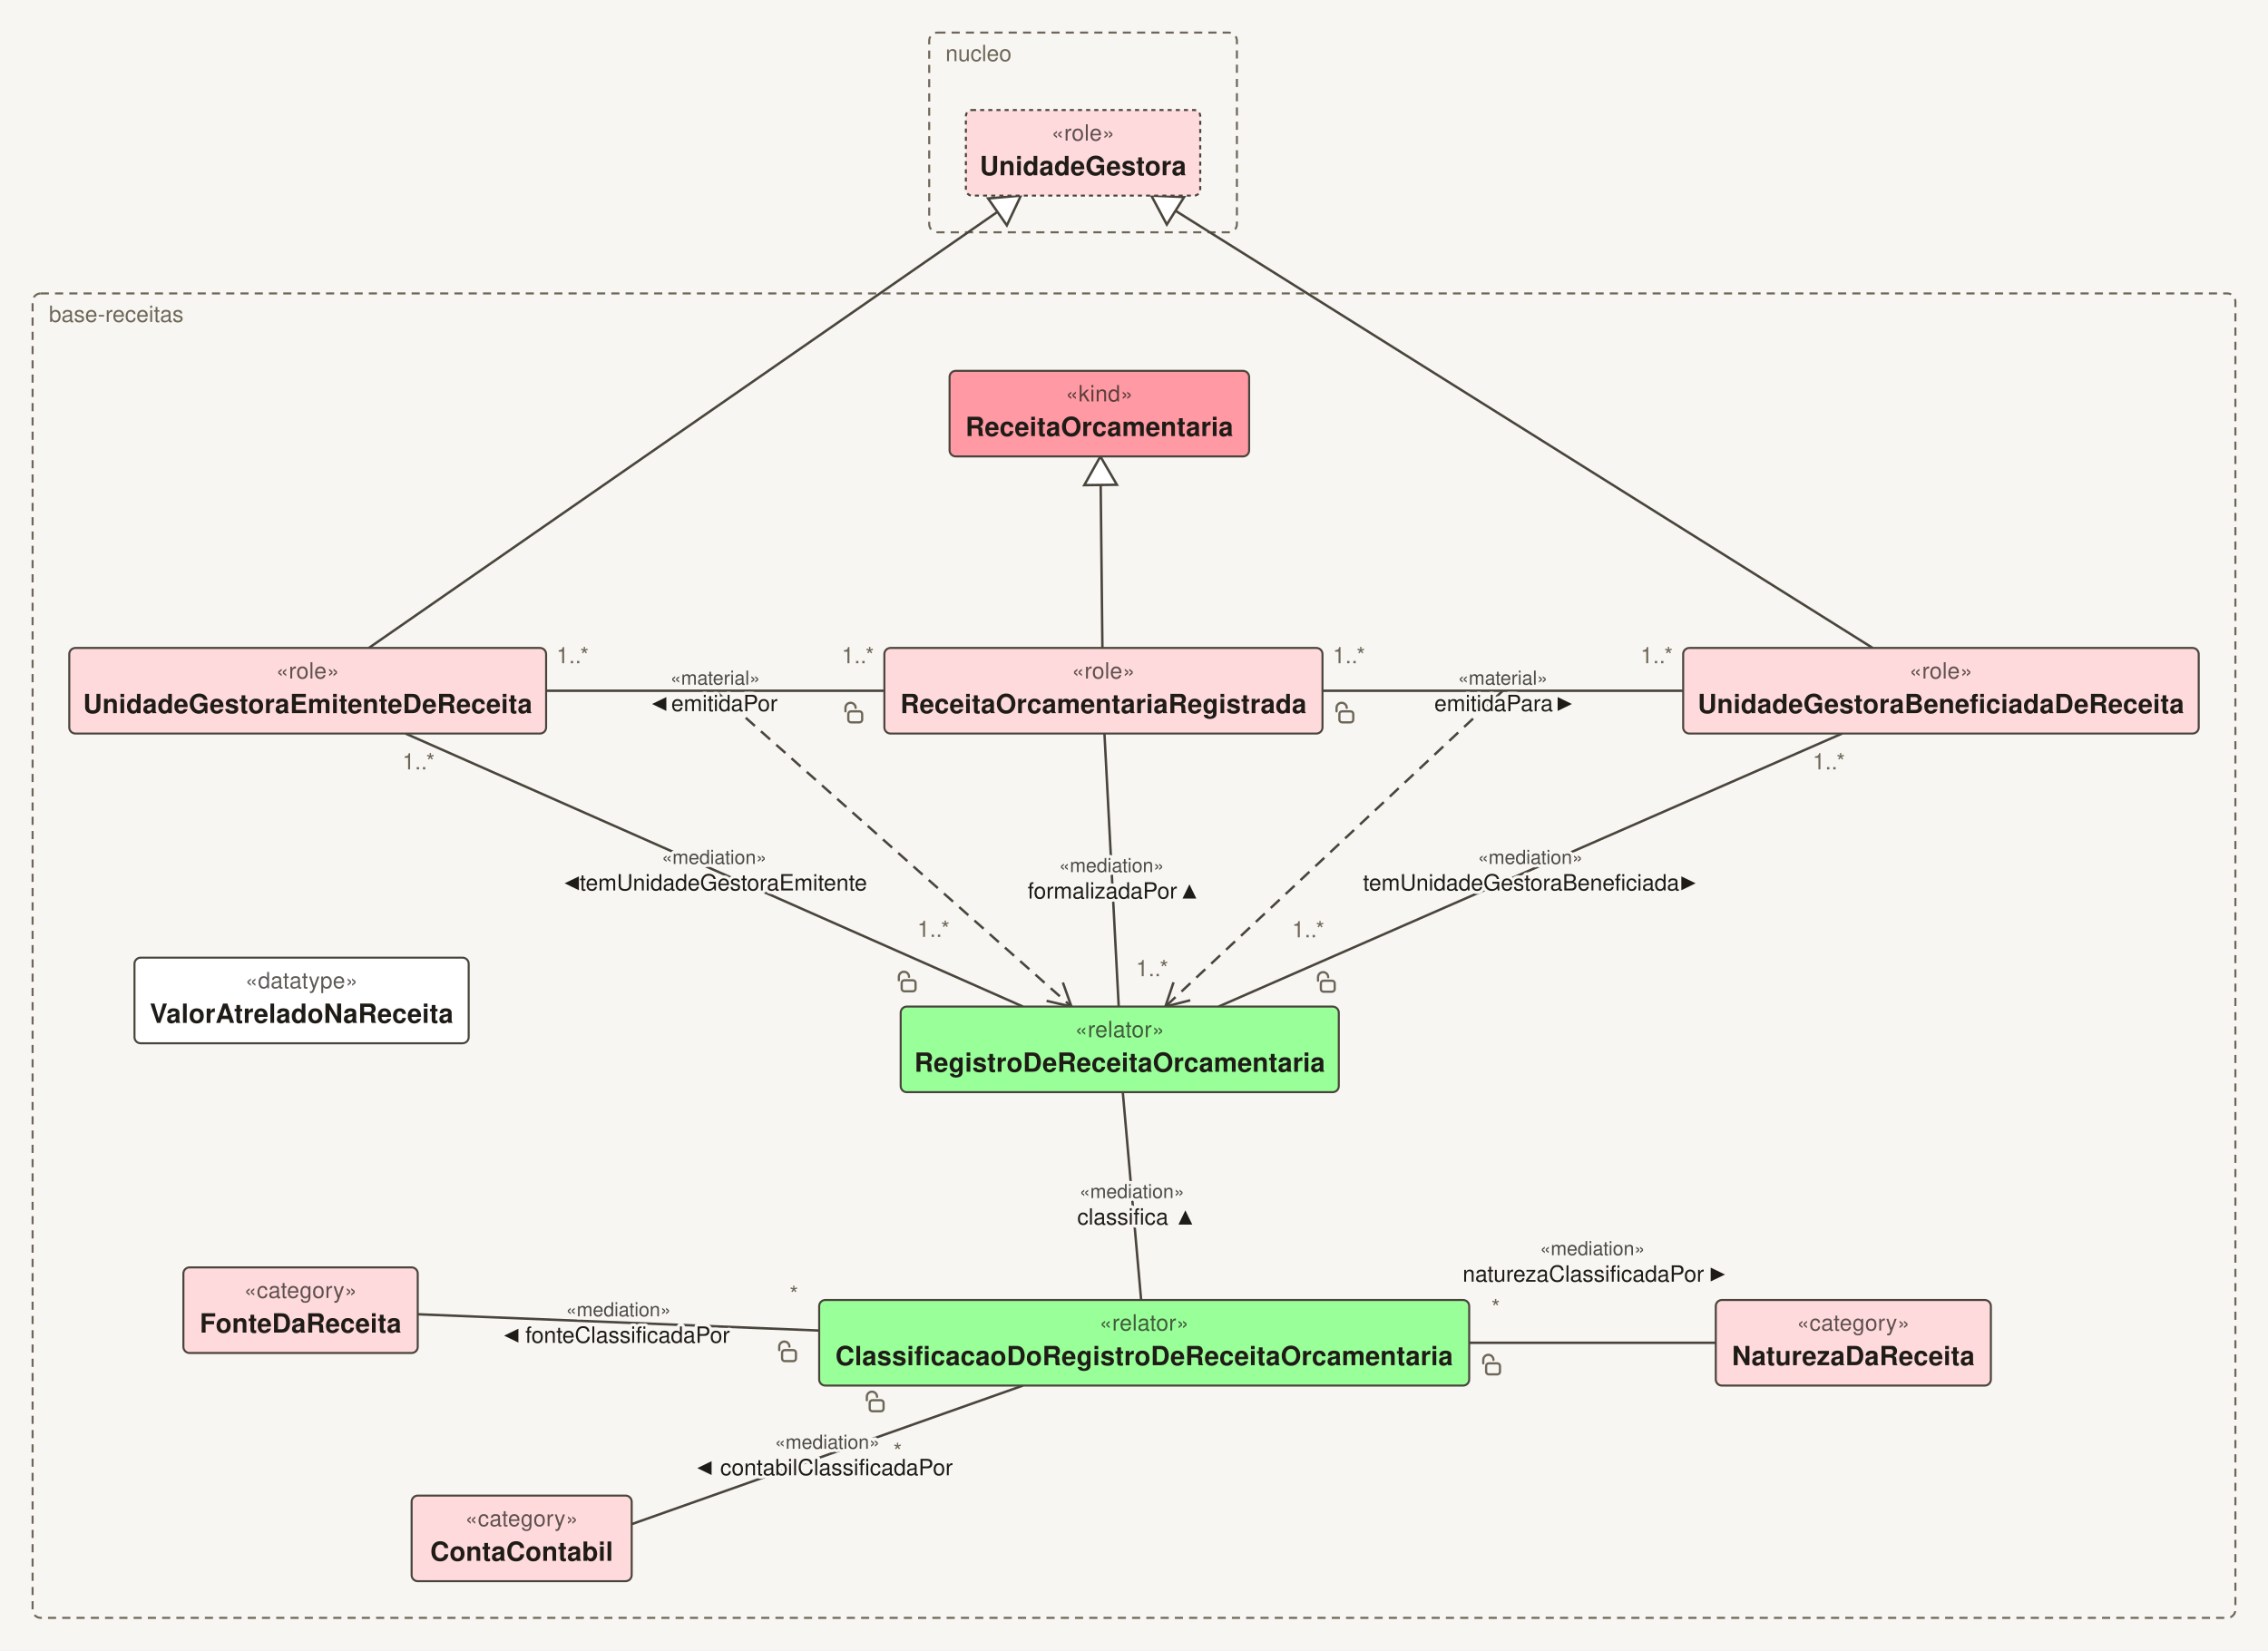
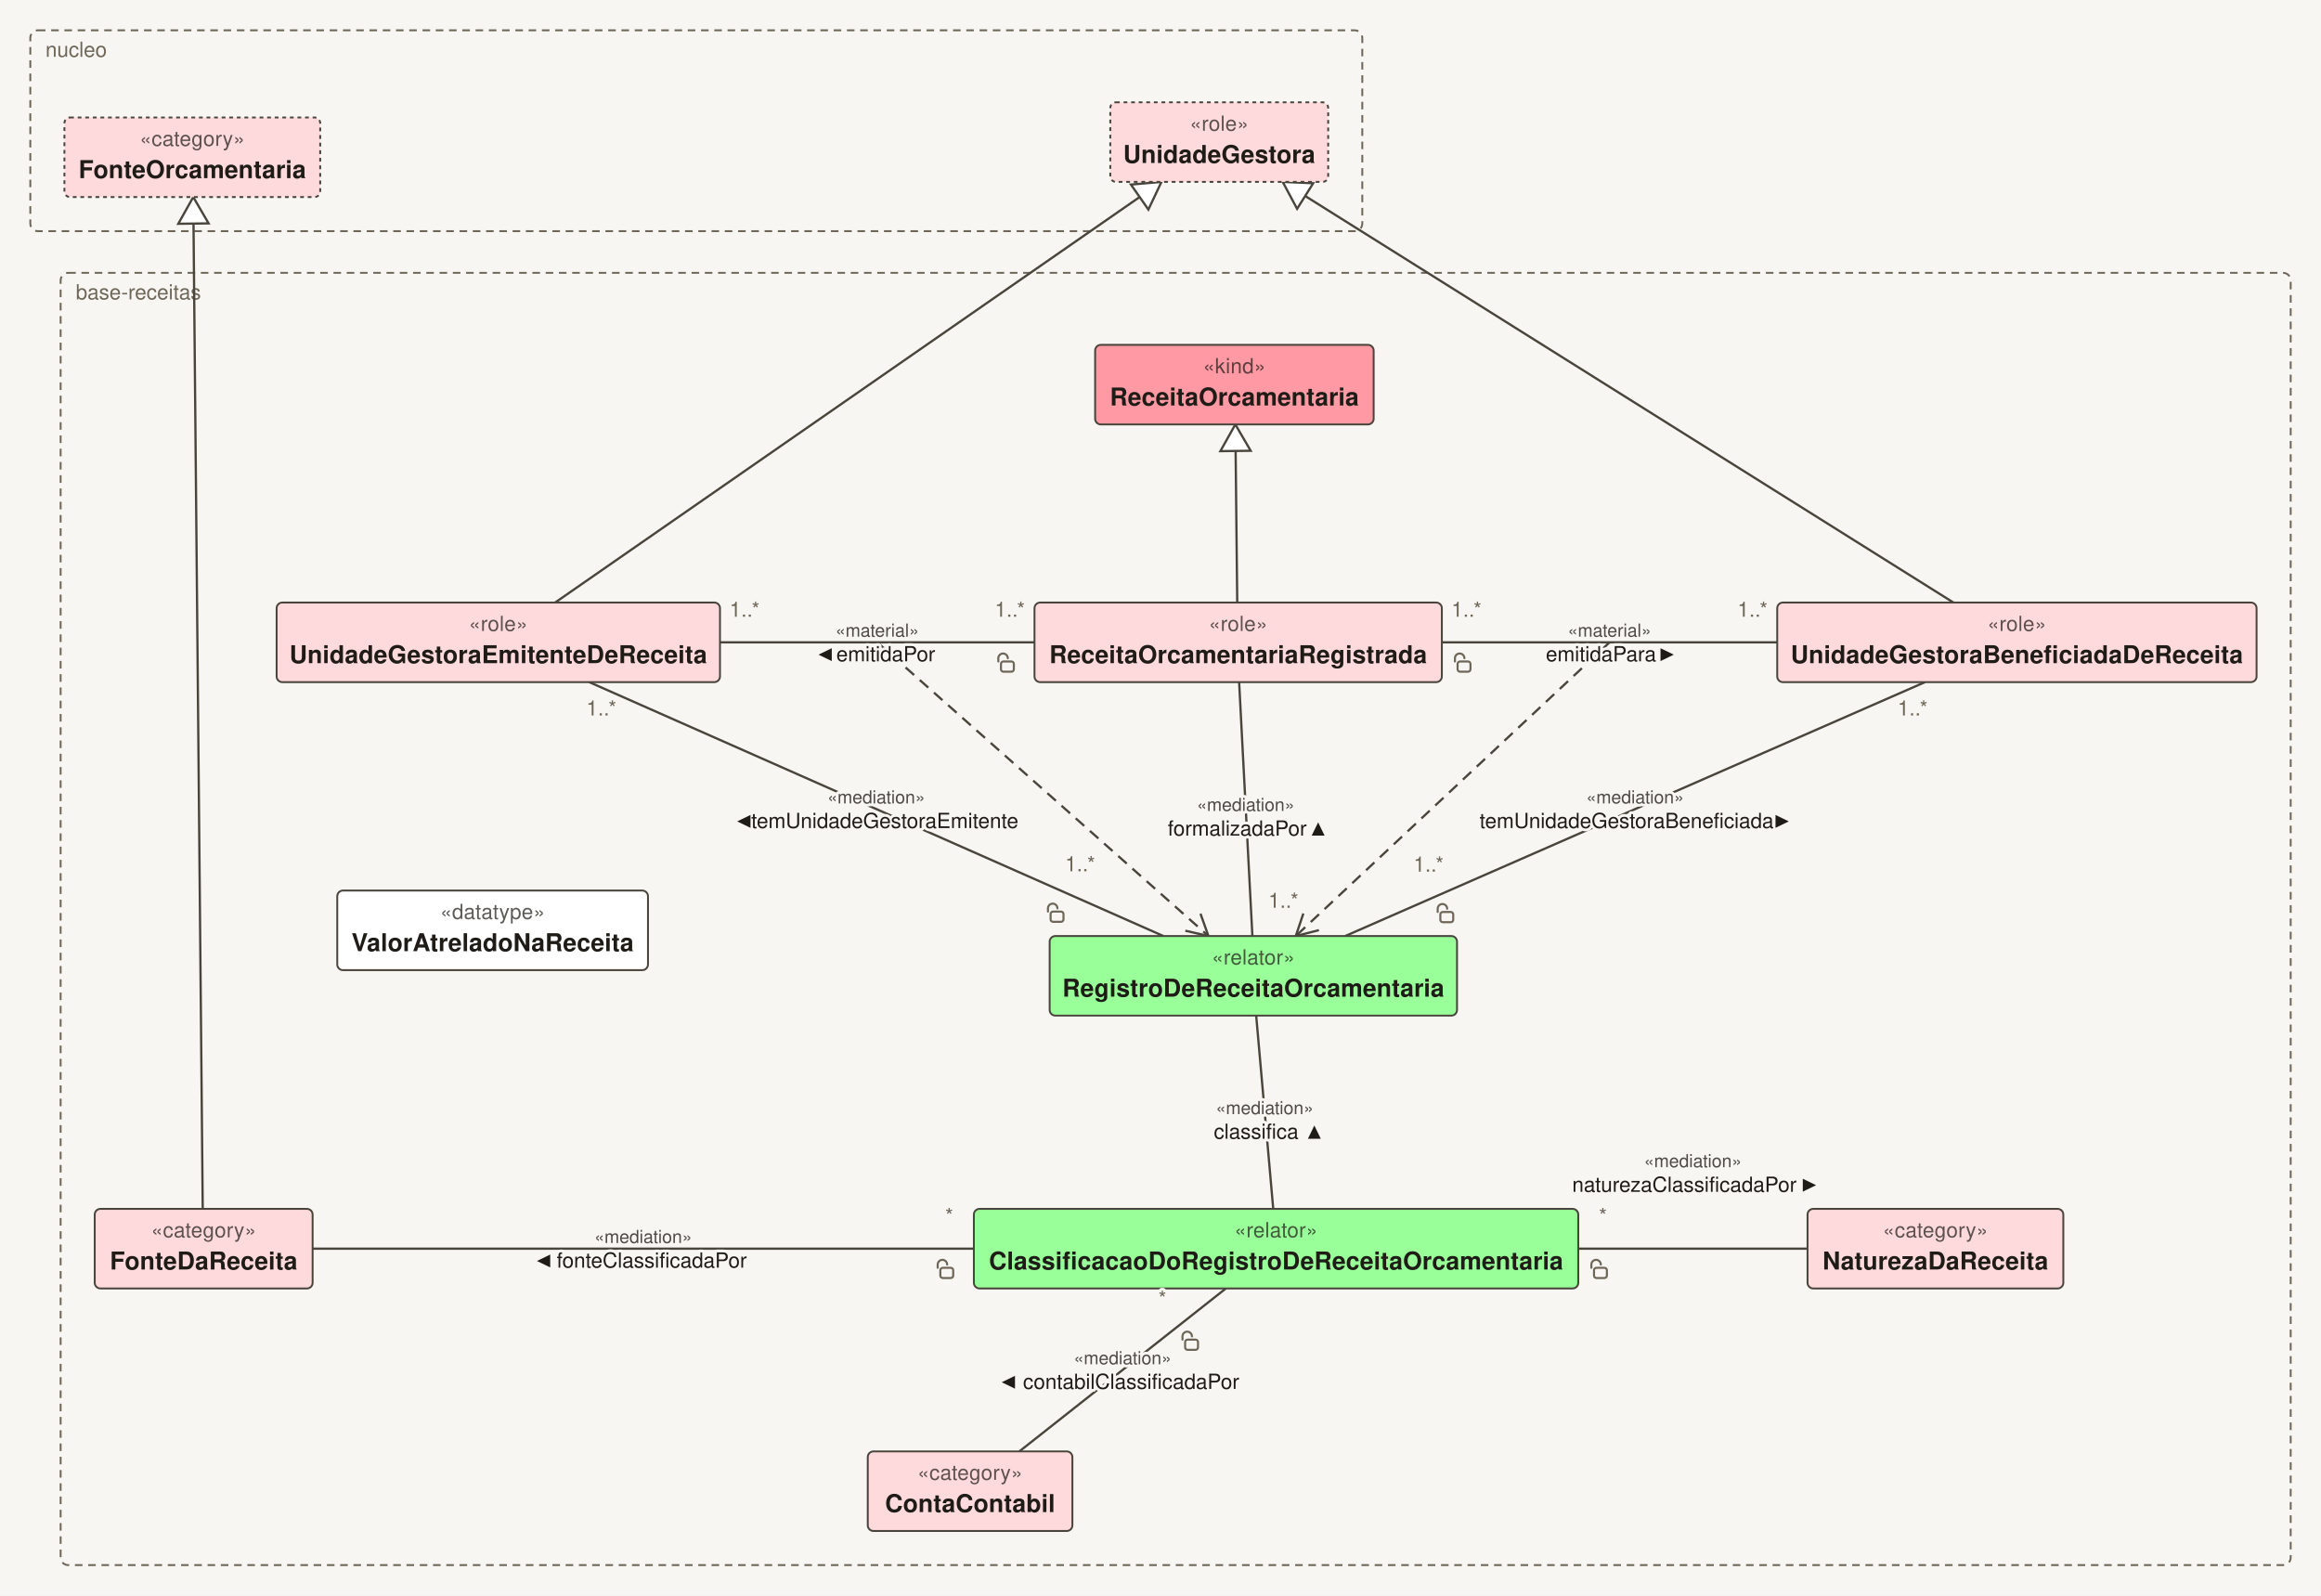
- <svg xmlns="http://www.w3.org/2000/svg" viewBox="1126 266 1113 810" width="1113" height="810">
+ <svg xmlns="http://www.w3.org/2000/svg" viewBox="1014 266 1225 842" width="1225" height="842">
  <style>
/* Everything that is text, before anything specialises it. The label layer sits
   above the boxes and outside every other group, so a rule that reached labels
   through their edge stopped reaching them the day they were lifted out of it --
   and an SVG with no font-family on a text element falls back to a 16px serif.
   Stated once at the top, no layer can lose it again. */
text {
    font-family: "Helvetica Neue", Helvetica, Arial, "Liberation Sans", sans-serif;
    font-stretch: normal;
    font-size: 11px;
    fill: #1f1c17;
    font-variant-numeric: tabular-nums;
}

.tv-node rect { stroke: #4a453c; stroke-width: 1; }
.tv-node text { fill: #1f1c17; }
.tv-name { font-weight: 600; font-size: 13px; letter-spacing: 0.005em; }
.tv-legend text { font-size: 13px; fill: #1f1c17; }
.tv-stereotype { font-size: 11px; fill-opacity: 0.72; letter-spacing: 0.01em; }
.tv-attribute { font-size: 12px; }
.tv-edge path { fill: none; stroke: #4a453c; stroke-width: 1.2; }
.tv-end { fill: #6e6658; }
/* No letter-spacing on a label drawn with a halo: WebKit places letter-spaced
   SVG text glyph by glyph and then draws no halo, so in Safari, and in an
   exported SVG opened in Preview, the line ran through the label and its
   letters came out uneven. Chromium and Firefox never showed it. */
.tv-edge-stereotype { font-size: 9.5px; fill-opacity: 0.78; }
.tv-marker { fill: #ffffff; stroke: #4a453c; stroke-width: 1.2; }
.tv-arrow { fill: none; stroke: #4a453c; stroke-width: 1.2; }
.tv-reading { fill: #1f1c17; stroke: none; }
.tv-lock { fill: none; stroke: #6e6658; stroke-width: 1.1; stroke-linecap: round; }
.tv-lock rect { fill: #f7f6f2; }
.tv-group rect { fill: none; stroke: #6e6658; stroke-dasharray: 4 3; }
.tv-group text { font-size: 11px; fill: #6e6658; }
.tv-ontology rect { fill: none; stroke: #4a453c; stroke-width: 1.2; stroke-dasharray: none; }
.tv-ontology text { font-weight: 600; font-size: 13px; fill: #1f1c17; }
.tv-location { font-size: 12px; fill-opacity: 0.72; }
.tv-selected rect { stroke: #1f5c5c; stroke-width: 2.5; }
/* The second selector is for a leg of a shared tree, which carries its own id
   and so is chosen as itself rather than through a group around it. */
.tv-selected path, path.tv-selected { stroke: #1f5c5c; stroke-width: 2.2; }
.tv-unresolved rect { stroke-dasharray: 5 3; }
.tv-external rect { stroke-dasharray: 2 2; }
</style>
-   <rect x="1126" y="266" width="1113" height="810" fill="#f7f6f2" />
+   <rect x="1014" y="266" width="1225" height="842" fill="#f7f6f2" />
  <g class="tv-group" data-group="pkg:base-receitas">
-     <rect x="1142" y="410" width="1081" height="650" rx="4" />
-     <text x="1150" y="424">base-receitas</text>
+     <rect x="1046" y="410" width="1177" height="682" rx="4" />
+     <text x="1054" y="424">base-receitas</text>
  </g>
  <g class="tv-group" data-group="pkg:nucleo">
-     <rect x="1582" y="282" width="151" height="98" rx="4" />
-     <text x="1590" y="296">nucleo</text>
+     <rect x="1030" y="282" width="703" height="106" rx="4" />
+     <text x="1038" y="296">nucleo</text>
+   </g>
+   <g class="tv-edge" data-edge="gen:base-receitas::FonteDaReceita-&gt;nucleo::FonteOrcamentaria">
+     <path d="M 1121 904 L 1116 370" />
+     <polygon class="tv-marker" points="1116,370 1108.1,384.1 1124.1,383.9" />
  </g>
  <g class="tv-edge" data-edge="gen:base-receitas::UnidadeGestoraEmitenteDeReceita-&gt;nucleo::UnidadeGestora">
    <path d="M 1307 584 L 1627 362" />
    <polygon class="tv-marker" points="1627,362 1610.9,363.4 1620.1,376.6" />
  </g>
  <g class="tv-edge" data-edge="gen:base-receitas::UnidadeGestoraBeneficiadaDeReceita-&gt;nucleo::UnidadeGestora">
    <path d="M 2045 584 L 1691 362" />
    <polygon class="tv-marker" points="1691,362 1698.6,376.2 1707.1,362.7" />
  </g>
  <g class="tv-edge" data-edge="gen:base-receitas::ReceitaOrcamentariaRegistrada-&gt;base-receitas::ReceitaOrcamentaria">
    <path d="M 1667 584 L 1666 490" />
    <polygon class="tv-marker" points="1666,490 1658.1,504.1 1674.1,503.9" />
  </g>
  <g class="tv-edge" data-edge="rel:base-receitas::ReceitaOrcamentariaRegistrada-&gt;base-receitas::UnidadeGestoraBeneficiadaDeReceita:material:emitidaPara">
    <path d="M 1775 605 L 1952 605" />
  </g>
  <g class="tv-edge" data-edge="rel:base-receitas::ReceitaOrcamentariaRegistrada-&gt;base-receitas::UnidadeGestoraEmitenteDeReceita:material:emitidaPor">
    <path d="M 1560 605 L 1394 605" />
  </g>
  <g class="tv-edge" data-edge="rel:base-receitas::RegistroDeReceitaOrcamentaria-&gt;base-receitas::ReceitaOrcamentariaRegistrada:mediation:formalizadaPor">
    <path d="M 1675 760 L 1668 626" />
  </g>
  <g class="tv-edge" data-edge="rel:base-receitas::RegistroDeReceitaOrcamentaria-&gt;base-receitas::UnidadeGestoraEmitenteDeReceita:mediation:temUnidadeGestoraEmitente">
    <path d="M 1628 760 L 1325 626" />
  </g>
  <g class="tv-edge" data-edge="rel:base-receitas::RegistroDeReceitaOrcamentaria-&gt;base-receitas::UnidadeGestoraBeneficiadaDeReceita:mediation:temUnidadeGestoraBeneficiada">
    <path d="M 1724 760 L 2030 626" />
  </g>
  <g class="tv-edge" data-edge="rel:base-receitas::ClassificacaoDoRegistroDeReceitaOrcamentaria-&gt;base-receitas::RegistroDeReceitaOrcamentaria:mediation:classifica">
    <path d="M 1686 904 L 1677 802" />
  </g>
  <g class="tv-edge" data-edge="rel:base-receitas::ClassificacaoDoRegistroDeReceitaOrcamentaria-&gt;base-receitas::NaturezaDaReceita:mediation:naturezaClassificadaPor">
    <path d="M 1847 925 L 1968 925" />
  </g>
  <g class="tv-edge" data-edge="rel:base-receitas::ClassificacaoDoRegistroDeReceitaOrcamentaria-&gt;base-receitas::FonteDaReceita:mediation:fonteClassificadaPor">
-     <path d="M 1528 919 L 1331 911" />
+     <path d="M 1528 925 L 1179 925" />
  </g>
  <g class="tv-edge" data-edge="rel:base-receitas::ClassificacaoDoRegistroDeReceitaOrcamentaria-&gt;base-receitas::ContaContabil:mediation:contabilClassificadaPor">
-     <path d="M 1628 946 L 1436 1014" />
+     <path d="M 1661 946 L 1552 1032" />
  </g>
  <g class="tv-edge tv-derivation" data-derivation="rel:base-receitas::ReceitaOrcamentariaRegistrada-&gt;base-receitas::UnidadeGestoraBeneficiadaDeReceita:material:emitidaPara" data-supplier="base-receitas::RegistroDeReceitaOrcamentaria">
    <path d="M 1863.5 605 L 1697.9 760" stroke-dasharray="6 4" />
    <path class="tv-arrow" d="M 1710.1 756.9 L 1697.9 760 L 1701.9 748.1" />
  </g>
  <g class="tv-edge tv-derivation" data-derivation="rel:base-receitas::ReceitaOrcamentariaRegistrada-&gt;base-receitas::UnidadeGestoraEmitenteDeReceita:material:emitidaPor" data-supplier="base-receitas::RegistroDeReceitaOrcamentaria">
    <path d="M 1477 605 L 1651.8 760" stroke-dasharray="6 4" />
    <path class="tv-arrow" d="M 1647.6 748.2 L 1651.8 760 L 1639.6 757.2" />
  </g>
  <g class="tv-node" data-node="base-receitas::NaturezaDaReceita">
    <rect x="1968" y="904" width="135" height="42" rx="3" fill="#FFDADD" />
    <text class="tv-stereotype" x="2035.5" y="919" text-anchor="middle">«category»</text>
    <text class="tv-name" x="2035.5" y="936" text-anchor="middle">NaturezaDaReceita</text>
  </g>
  <g class="tv-node" data-node="base-receitas::FonteDaReceita">
-     <rect x="1216" y="888" width="115" height="42" rx="3" fill="#FFDADD" />
-     <text class="tv-stereotype" x="1273.5" y="903" text-anchor="middle">«category»</text>
-     <text class="tv-name" x="1273.5" y="920" text-anchor="middle">FonteDaReceita</text>
+     <rect x="1064" y="904" width="115" height="42" rx="3" fill="#FFDADD" />
+     <text class="tv-stereotype" x="1121.5" y="919" text-anchor="middle">«category»</text>
+     <text class="tv-name" x="1121.5" y="936" text-anchor="middle">FonteDaReceita</text>
+   </g>
+   <g class="tv-node tv-external" data-node="nucleo::FonteOrcamentaria">
+     <rect x="1048" y="328" width="135" height="42" rx="3" fill="#FFDADD" />
+     <text class="tv-stereotype" x="1115.5" y="343" text-anchor="middle">«category»</text>
+     <text class="tv-name" x="1115.5" y="360" text-anchor="middle">FonteOrcamentaria</text>
  </g>
  <g class="tv-node" data-node="base-receitas::ContaContabil">
-     <rect x="1328" y="1000" width="108" height="42" rx="3" fill="#FFDADD" />
-     <text class="tv-stereotype" x="1382" y="1015" text-anchor="middle">«category»</text>
-     <text class="tv-name" x="1382" y="1032" text-anchor="middle">ContaContabil</text>
+     <rect x="1472" y="1032" width="108" height="42" rx="3" fill="#FFDADD" />
+     <text class="tv-stereotype" x="1526" y="1047" text-anchor="middle">«category»</text>
+     <text class="tv-name" x="1526" y="1064" text-anchor="middle">ContaContabil</text>
  </g>
  <g class="tv-node" data-node="base-receitas::UnidadeGestoraEmitenteDeReceita">
    <rect x="1160" y="584" width="234" height="42" rx="3" fill="#FFDADD" />
    <text class="tv-stereotype" x="1277" y="599" text-anchor="middle">«role»</text>
    <text class="tv-name" x="1277" y="616" text-anchor="middle">UnidadeGestoraEmitenteDeReceita</text>
  </g>
  <g class="tv-node tv-external" data-node="nucleo::UnidadeGestora">
    <rect x="1600" y="320" width="115" height="42" rx="3" fill="#FFDADD" />
    <text class="tv-stereotype" x="1657.5" y="335" text-anchor="middle">«role»</text>
    <text class="tv-name" x="1657.5" y="352" text-anchor="middle">UnidadeGestora</text>
  </g>
  <g class="tv-node" data-node="base-receitas::UnidadeGestoraBeneficiadaDeReceita">
    <rect x="1952" y="584" width="253" height="42" rx="3" fill="#FFDADD" />
    <text class="tv-stereotype" x="2078.5" y="599" text-anchor="middle">«role»</text>
    <text class="tv-name" x="2078.5" y="616" text-anchor="middle">UnidadeGestoraBeneficiadaDeReceita</text>
  </g>
  <g class="tv-node" data-node="base-receitas::ReceitaOrcamentaria">
    <rect x="1592" y="448" width="147" height="42" rx="3" fill="#FF99A3" />
    <text class="tv-stereotype" x="1665.5" y="463" text-anchor="middle">«kind»</text>
    <text class="tv-name" x="1665.5" y="480" text-anchor="middle">ReceitaOrcamentaria</text>
  </g>
  <g class="tv-node" data-node="base-receitas::ReceitaOrcamentariaRegistrada">
    <rect x="1560" y="584" width="215" height="42" rx="3" fill="#FFDADD" />
    <text class="tv-stereotype" x="1667.5" y="599" text-anchor="middle">«role»</text>
    <text class="tv-name" x="1667.5" y="616" text-anchor="middle">ReceitaOrcamentariaRegistrada</text>
  </g>
  <g class="tv-node" data-node="base-receitas::ValorAtreladoNaReceita">
    <rect x="1192" y="736" width="164" height="42" rx="3" fill="#FFFFFF" />
    <text class="tv-stereotype" x="1274" y="751" text-anchor="middle">«datatype»</text>
    <text class="tv-name" x="1274" y="768" text-anchor="middle">ValorAtreladoNaReceita</text>
  </g>
  <g class="tv-node" data-node="base-receitas::RegistroDeReceitaOrcamentaria">
    <rect x="1568" y="760" width="215" height="42" rx="3" fill="#99FF99" />
    <text class="tv-stereotype" x="1675.5" y="775" text-anchor="middle">«relator»</text>
    <text class="tv-name" x="1675.5" y="792" text-anchor="middle">RegistroDeReceitaOrcamentaria</text>
  </g>
  <g class="tv-node" data-node="base-receitas::ClassificacaoDoRegistroDeReceitaOrcamentaria">
    <rect x="1528" y="904" width="319" height="42" rx="3" fill="#99FF99" />
    <text class="tv-stereotype" x="1687.5" y="919" text-anchor="middle">«relator»</text>
    <text class="tv-name" x="1687.5" y="936" text-anchor="middle">ClassificacaoDoRegistroDeReceitaOrcamentaria</text>
  </g>
  <g class="tv-labels">
    <text class="tv-edge-stereotype" data-for="rel:base-receitas::RegistroDeReceitaOrcamentaria-&gt;base-receitas::UnidadeGestoraBeneficiadaDeReceita:mediation:temUnidadeGestoraBeneficiada" x="1877" y="690" text-anchor="middle" paint-order="stroke" stroke="#f7f6f2" stroke-width="3" stroke-linejoin="round">«mediation»</text>
    <text data-for="rel:base-receitas::RegistroDeReceitaOrcamentaria-&gt;base-receitas::UnidadeGestoraBeneficiadaDeReceita:mediation:temUnidadeGestoraBeneficiada" x="1872.5" y="703" text-anchor="middle" paint-order="stroke" stroke="#f7f6f2" stroke-width="3" stroke-linejoin="round">temUnidadeGestoraBeneficiada</text>
    <polygon class="tv-reading" points="1958.1,699.5 1951.1,702.9 1951.1,696.1" />
    <text class="tv-end" data-for="rel:base-receitas::RegistroDeReceitaOrcamentaria-&gt;base-receitas::UnidadeGestoraBeneficiadaDeReceita:mediation:temUnidadeGestoraBeneficiada" x="1768" y="726" text-anchor="middle" paint-order="stroke" stroke="#f7f6f2" stroke-width="3" stroke-linejoin="round">1..*</text>
    <g class="tv-lock" data-for="rel:base-receitas::RegistroDeReceitaOrcamentaria-&gt;base-receitas::UnidadeGestoraBeneficiadaDeReceita:mediation:temUnidadeGestoraBeneficiada" transform="translate(1771.4, 742.7)" aria-label="not const">
      <path d="M 1.4 4.6 V 2.9 a 2.5 2.5 0 0 1 5 0" />
      <rect x="2.8" y="4.6" width="6.8" height="5.4" rx="1.3" stroke="#6e6658" />
    </g>
    <text class="tv-end" data-for="rel:base-receitas::RegistroDeReceitaOrcamentaria-&gt;base-receitas::UnidadeGestoraBeneficiadaDeReceita:mediation:temUnidadeGestoraBeneficiada" x="2023.5" y="643.6" text-anchor="middle" paint-order="stroke" stroke="#f7f6f2" stroke-width="3" stroke-linejoin="round">1..*</text>
    <text class="tv-edge-stereotype" data-for="rel:base-receitas::RegistroDeReceitaOrcamentaria-&gt;base-receitas::UnidadeGestoraEmitenteDeReceita:mediation:temUnidadeGestoraEmitente" x="1476.5" y="690" text-anchor="middle" paint-order="stroke" stroke="#f7f6f2" stroke-width="3" stroke-linejoin="round">«mediation»</text>
    <text data-for="rel:base-receitas::RegistroDeReceitaOrcamentaria-&gt;base-receitas::UnidadeGestoraEmitenteDeReceita:mediation:temUnidadeGestoraEmitente" x="1481" y="703" text-anchor="middle" paint-order="stroke" stroke="#f7f6f2" stroke-width="3" stroke-linejoin="round">temUnidadeGestoraEmitente</text>
    <polygon class="tv-reading" points="1403.1,699.5 1410.1,696.1 1410.1,702.9" />
    <text class="tv-end" data-for="rel:base-receitas::RegistroDeReceitaOrcamentaria-&gt;base-receitas::UnidadeGestoraEmitenteDeReceita:mediation:temUnidadeGestoraEmitente" x="1584.1" y="725.8" text-anchor="middle" paint-order="stroke" stroke="#f7f6f2" stroke-width="3" stroke-linejoin="round">1..*</text>
    <g class="tv-lock" data-for="rel:base-receitas::RegistroDeReceitaOrcamentaria-&gt;base-receitas::UnidadeGestoraEmitenteDeReceita:mediation:temUnidadeGestoraEmitente" transform="translate(1565.7, 742.5)" aria-label="not const">
      <path d="M 1.4 4.6 V 2.9 a 2.5 2.5 0 0 1 5 0" />
      <rect x="2.8" y="4.6" width="6.8" height="5.4" rx="1.3" stroke="#6e6658" />
    </g>
    <text class="tv-end" data-for="rel:base-receitas::RegistroDeReceitaOrcamentaria-&gt;base-receitas::UnidadeGestoraEmitenteDeReceita:mediation:temUnidadeGestoraEmitente" x="1331.4" y="643.6" text-anchor="middle" paint-order="stroke" stroke="#f7f6f2" stroke-width="3" stroke-linejoin="round">1..*</text>
    <text class="tv-edge-stereotype" data-for="rel:base-receitas::ClassificacaoDoRegistroDeReceitaOrcamentaria-&gt;base-receitas::NaturezaDaReceita:mediation:naturezaClassificadaPor" x="1907.5" y="882" text-anchor="middle" paint-order="stroke" stroke="#f7f6f2" stroke-width="3" stroke-linejoin="round">«mediation»</text>
    <text data-for="rel:base-receitas::ClassificacaoDoRegistroDeReceitaOrcamentaria-&gt;base-receitas::NaturezaDaReceita:mediation:naturezaClassificadaPor" x="1903" y="895" text-anchor="middle" paint-order="stroke" stroke="#f7f6f2" stroke-width="3" stroke-linejoin="round">naturezaClassificadaPor</text>
    <polygon class="tv-reading" points="1972.5,891.5 1965.5,894.9 1965.5,888.1" />
    <text class="tv-end" data-for="rel:base-receitas::ClassificacaoDoRegistroDeReceitaOrcamentaria-&gt;base-receitas::NaturezaDaReceita:mediation:naturezaClassificadaPor" x="1860" y="911.5" text-anchor="middle" paint-order="stroke" stroke="#f7f6f2" stroke-width="3" stroke-linejoin="round">*</text>
    <g class="tv-lock" data-for="rel:base-receitas::ClassificacaoDoRegistroDeReceitaOrcamentaria-&gt;base-receitas::NaturezaDaReceita:mediation:naturezaClassificadaPor" transform="translate(1852.5, 930.5)" aria-label="not const">
      <path d="M 1.4 4.6 V 2.9 a 2.5 2.5 0 0 1 5 0" />
      <rect x="2.8" y="4.6" width="6.8" height="5.4" rx="1.3" stroke="#6e6658" />
    </g>
-     <text class="tv-edge-stereotype" data-for="rel:base-receitas::ClassificacaoDoRegistroDeReceitaOrcamentaria-&gt;base-receitas::ContaContabil:mediation:contabilClassificadaPor" x="1532" y="977" text-anchor="middle" paint-order="stroke" stroke="#f7f6f2" stroke-width="3" stroke-linejoin="round">«mediation»</text>
-     <text data-for="rel:base-receitas::ClassificacaoDoRegistroDeReceitaOrcamentaria-&gt;base-receitas::ContaContabil:mediation:contabilClassificadaPor" x="1536.5" y="990" text-anchor="middle" paint-order="stroke" stroke="#f7f6f2" stroke-width="3" stroke-linejoin="round">contabilClassificadaPor</text>
-     <polygon class="tv-reading" points="1468.2,986.5 1475.2,983.1 1475.2,989.9" />
-     <text class="tv-end" data-for="rel:base-receitas::ClassificacaoDoRegistroDeReceitaOrcamentaria-&gt;base-receitas::ContaContabil:mediation:contabilClassificadaPor" x="1566.5" y="982.1" text-anchor="middle" paint-order="stroke" stroke="#f7f6f2" stroke-width="3" stroke-linejoin="round">*</text>
-     <g class="tv-lock" data-for="rel:base-receitas::ClassificacaoDoRegistroDeReceitaOrcamentaria-&gt;base-receitas::ContaContabil:mediation:contabilClassificadaPor" transform="translate(1550, 948.6)" aria-label="not const">
-       <path d="M 1.4 4.6 V 2.9 a 2.5 2.5 0 0 1 5 0" />
-       <rect x="2.8" y="4.6" width="6.8" height="5.4" rx="1.3" stroke="#6e6658" />
-     </g>
-     <text class="tv-edge-stereotype" data-for="rel:base-receitas::ClassificacaoDoRegistroDeReceitaOrcamentaria-&gt;base-receitas::FonteDaReceita:mediation:fonteClassificadaPor" x="1429.5" y="912" text-anchor="middle" paint-order="stroke" stroke="#f7f6f2" stroke-width="3" stroke-linejoin="round">«mediation»</text>
-     <text data-for="rel:base-receitas::ClassificacaoDoRegistroDeReceitaOrcamentaria-&gt;base-receitas::FonteDaReceita:mediation:fonteClassificadaPor" x="1434" y="925" text-anchor="middle" paint-order="stroke" stroke="#f7f6f2" stroke-width="3" stroke-linejoin="round">fonteClassificadaPor</text>
-     <polygon class="tv-reading" points="1373.4,921.5 1380.4,918.1 1380.4,924.9" />
-     <text class="tv-end" data-for="rel:base-receitas::ClassificacaoDoRegistroDeReceitaOrcamentaria-&gt;base-receitas::FonteDaReceita:mediation:fonteClassificadaPor" x="1515.6" y="905" text-anchor="middle" paint-order="stroke" stroke="#f7f6f2" stroke-width="3" stroke-linejoin="round">*</text>
-     <g class="tv-lock" data-for="rel:base-receitas::ClassificacaoDoRegistroDeReceitaOrcamentaria-&gt;base-receitas::FonteDaReceita:mediation:fonteClassificadaPor" transform="translate(1507, 924)" aria-label="not const">
+     <text class="tv-edge-stereotype" data-for="rel:base-receitas::ClassificacaoDoRegistroDeReceitaOrcamentaria-&gt;base-receitas::ContaContabil:mediation:contabilClassificadaPor" x="1606.5" y="986" text-anchor="middle" paint-order="stroke" stroke="#f7f6f2" stroke-width="3" stroke-linejoin="round">«mediation»</text>
+     <text data-for="rel:base-receitas::ClassificacaoDoRegistroDeReceitaOrcamentaria-&gt;base-receitas::ContaContabil:mediation:contabilClassificadaPor" x="1611" y="999" text-anchor="middle" paint-order="stroke" stroke="#f7f6f2" stroke-width="3" stroke-linejoin="round">contabilClassificadaPor</text>
+     <polygon class="tv-reading" points="1542.7,995.5 1549.7,992.1 1549.7,998.9" />
+     <text class="tv-end" data-for="rel:base-receitas::ClassificacaoDoRegistroDeReceitaOrcamentaria-&gt;base-receitas::ContaContabil:mediation:contabilClassificadaPor" x="1627.5" y="955.2" text-anchor="middle" paint-order="stroke" stroke="#f7f6f2" stroke-width="3" stroke-linejoin="round">*</text>
+     <g class="tv-lock" data-for="rel:base-receitas::ClassificacaoDoRegistroDeReceitaOrcamentaria-&gt;base-receitas::ContaContabil:mediation:contabilClassificadaPor" transform="translate(1636.7, 968.4)" aria-label="not const">
+       <path d="M 1.4 4.6 V 2.9 a 2.5 2.5 0 0 1 5 0" />
+       <rect x="2.8" y="4.6" width="6.8" height="5.4" rx="1.3" stroke="#6e6658" />
+     </g>
+     <text class="tv-edge-stereotype" data-for="rel:base-receitas::ClassificacaoDoRegistroDeReceitaOrcamentaria-&gt;base-receitas::FonteDaReceita:mediation:fonteClassificadaPor" x="1353.5" y="922" text-anchor="middle" paint-order="stroke" stroke="#f7f6f2" stroke-width="3" stroke-linejoin="round">«mediation»</text>
+     <text data-for="rel:base-receitas::ClassificacaoDoRegistroDeReceitaOrcamentaria-&gt;base-receitas::FonteDaReceita:mediation:fonteClassificadaPor" x="1358" y="935" text-anchor="middle" paint-order="stroke" stroke="#f7f6f2" stroke-width="3" stroke-linejoin="round">fonteClassificadaPor</text>
+     <polygon class="tv-reading" points="1297.4,931.5 1304.4,928.1 1304.4,934.9" />
+     <text class="tv-end" data-for="rel:base-receitas::ClassificacaoDoRegistroDeReceitaOrcamentaria-&gt;base-receitas::FonteDaReceita:mediation:fonteClassificadaPor" x="1515" y="911.5" text-anchor="middle" paint-order="stroke" stroke="#f7f6f2" stroke-width="3" stroke-linejoin="round">*</text>
+     <g class="tv-lock" data-for="rel:base-receitas::ClassificacaoDoRegistroDeReceitaOrcamentaria-&gt;base-receitas::FonteDaReceita:mediation:fonteClassificadaPor" transform="translate(1507.5, 930.5)" aria-label="not const">
      <path d="M 1.4 4.6 V 2.9 a 2.5 2.5 0 0 1 5 0" />
      <rect x="2.8" y="4.6" width="6.8" height="5.4" rx="1.3" stroke="#6e6658" />
    </g>
    <text class="tv-edge-stereotype" data-for="rel:base-receitas::RegistroDeReceitaOrcamentaria-&gt;base-receitas::ReceitaOrcamentariaRegistrada:mediation:formalizadaPor" x="1671.5" y="694" text-anchor="middle" paint-order="stroke" stroke="#f7f6f2" stroke-width="3" stroke-linejoin="round">«mediation»</text>
    <text data-for="rel:base-receitas::RegistroDeReceitaOrcamentaria-&gt;base-receitas::ReceitaOrcamentariaRegistrada:mediation:formalizadaPor" x="1667" y="707" text-anchor="middle" paint-order="stroke" stroke="#f7f6f2" stroke-width="3" stroke-linejoin="round">formalizadaPor</text>
    <polygon class="tv-reading" points="1709.7,700 1713.1,707 1706.3,707" />
    <text class="tv-end" data-for="rel:base-receitas::RegistroDeReceitaOrcamentaria-&gt;base-receitas::ReceitaOrcamentariaRegistrada:mediation:formalizadaPor" x="1691.4" y="745.1" text-anchor="middle" paint-order="stroke" stroke="#f7f6f2" stroke-width="3" stroke-linejoin="round">1..*</text>
    <text class="tv-edge-stereotype" data-for="rel:base-receitas::ReceitaOrcamentariaRegistrada-&gt;base-receitas::UnidadeGestoraBeneficiadaDeReceita:material:emitidaPara" x="1863.5" y="602" text-anchor="middle" paint-order="stroke" stroke="#f7f6f2" stroke-width="3" stroke-linejoin="round">«material»</text>
    <text data-for="rel:base-receitas::ReceitaOrcamentariaRegistrada-&gt;base-receitas::UnidadeGestoraBeneficiadaDeReceita:material:emitidaPara" x="1859" y="615" text-anchor="middle" paint-order="stroke" stroke="#f7f6f2" stroke-width="3" stroke-linejoin="round">emitidaPara</text>
    <polygon class="tv-reading" points="1897.4,611.5 1890.4,614.9 1890.4,608.1" />
    <text class="tv-end" data-for="rel:base-receitas::ReceitaOrcamentariaRegistrada-&gt;base-receitas::UnidadeGestoraBeneficiadaDeReceita:material:emitidaPara" x="1788" y="591.5" text-anchor="middle" paint-order="stroke" stroke="#f7f6f2" stroke-width="3" stroke-linejoin="round">1..*</text>
    <g class="tv-lock" data-for="rel:base-receitas::ReceitaOrcamentariaRegistrada-&gt;base-receitas::UnidadeGestoraBeneficiadaDeReceita:material:emitidaPara" transform="translate(1780.5, 610.5)" aria-label="not const">
      <path d="M 1.4 4.6 V 2.9 a 2.5 2.5 0 0 1 5 0" />
      <rect x="2.8" y="4.6" width="6.8" height="5.4" rx="1.3" stroke="#6e6658" />
    </g>
    <text class="tv-end" data-for="rel:base-receitas::ReceitaOrcamentariaRegistrada-&gt;base-receitas::UnidadeGestoraBeneficiadaDeReceita:material:emitidaPara" x="1939" y="591.5" text-anchor="middle" paint-order="stroke" stroke="#f7f6f2" stroke-width="3" stroke-linejoin="round">1..*</text>
    <text class="tv-edge-stereotype" data-for="rel:base-receitas::ClassificacaoDoRegistroDeReceitaOrcamentaria-&gt;base-receitas::RegistroDeReceitaOrcamentaria:mediation:classifica" x="1681.5" y="854" text-anchor="middle" paint-order="stroke" stroke="#f7f6f2" stroke-width="3" stroke-linejoin="round">«mediation»</text>
    <text data-for="rel:base-receitas::ClassificacaoDoRegistroDeReceitaOrcamentaria-&gt;base-receitas::RegistroDeReceitaOrcamentaria:mediation:classifica" x="1677" y="867" text-anchor="middle" paint-order="stroke" stroke="#f7f6f2" stroke-width="3" stroke-linejoin="round">classifica</text>
    <polygon class="tv-reading" points="1707.7,860 1711.1,867 1704.3,867" />
    <text class="tv-edge-stereotype" data-for="rel:base-receitas::ReceitaOrcamentariaRegistrada-&gt;base-receitas::UnidadeGestoraEmitenteDeReceita:material:emitidaPor" x="1477" y="602" text-anchor="middle" paint-order="stroke" stroke="#f7f6f2" stroke-width="3" stroke-linejoin="round">«material»</text>
    <text data-for="rel:base-receitas::ReceitaOrcamentariaRegistrada-&gt;base-receitas::UnidadeGestoraEmitenteDeReceita:material:emitidaPor" x="1481.5" y="615" text-anchor="middle" paint-order="stroke" stroke="#f7f6f2" stroke-width="3" stroke-linejoin="round">emitidaPor</text>
    <polygon class="tv-reading" points="1446,611.5 1453,608.1 1453,614.9" />
    <text class="tv-end" data-for="rel:base-receitas::ReceitaOrcamentariaRegistrada-&gt;base-receitas::UnidadeGestoraEmitenteDeReceita:material:emitidaPor" x="1547" y="591.5" text-anchor="middle" paint-order="stroke" stroke="#f7f6f2" stroke-width="3" stroke-linejoin="round">1..*</text>
    <g class="tv-lock" data-for="rel:base-receitas::ReceitaOrcamentariaRegistrada-&gt;base-receitas::UnidadeGestoraEmitenteDeReceita:material:emitidaPor" transform="translate(1539.5, 610.5)" aria-label="not const">
      <path d="M 1.4 4.6 V 2.9 a 2.5 2.5 0 0 1 5 0" />
      <rect x="2.8" y="4.6" width="6.8" height="5.4" rx="1.3" stroke="#6e6658" />
    </g>
    <text class="tv-end" data-for="rel:base-receitas::ReceitaOrcamentariaRegistrada-&gt;base-receitas::UnidadeGestoraEmitenteDeReceita:material:emitidaPor" x="1407" y="591.5" text-anchor="middle" paint-order="stroke" stroke="#f7f6f2" stroke-width="3" stroke-linejoin="round">1..*</text>
  </g>
</svg>
